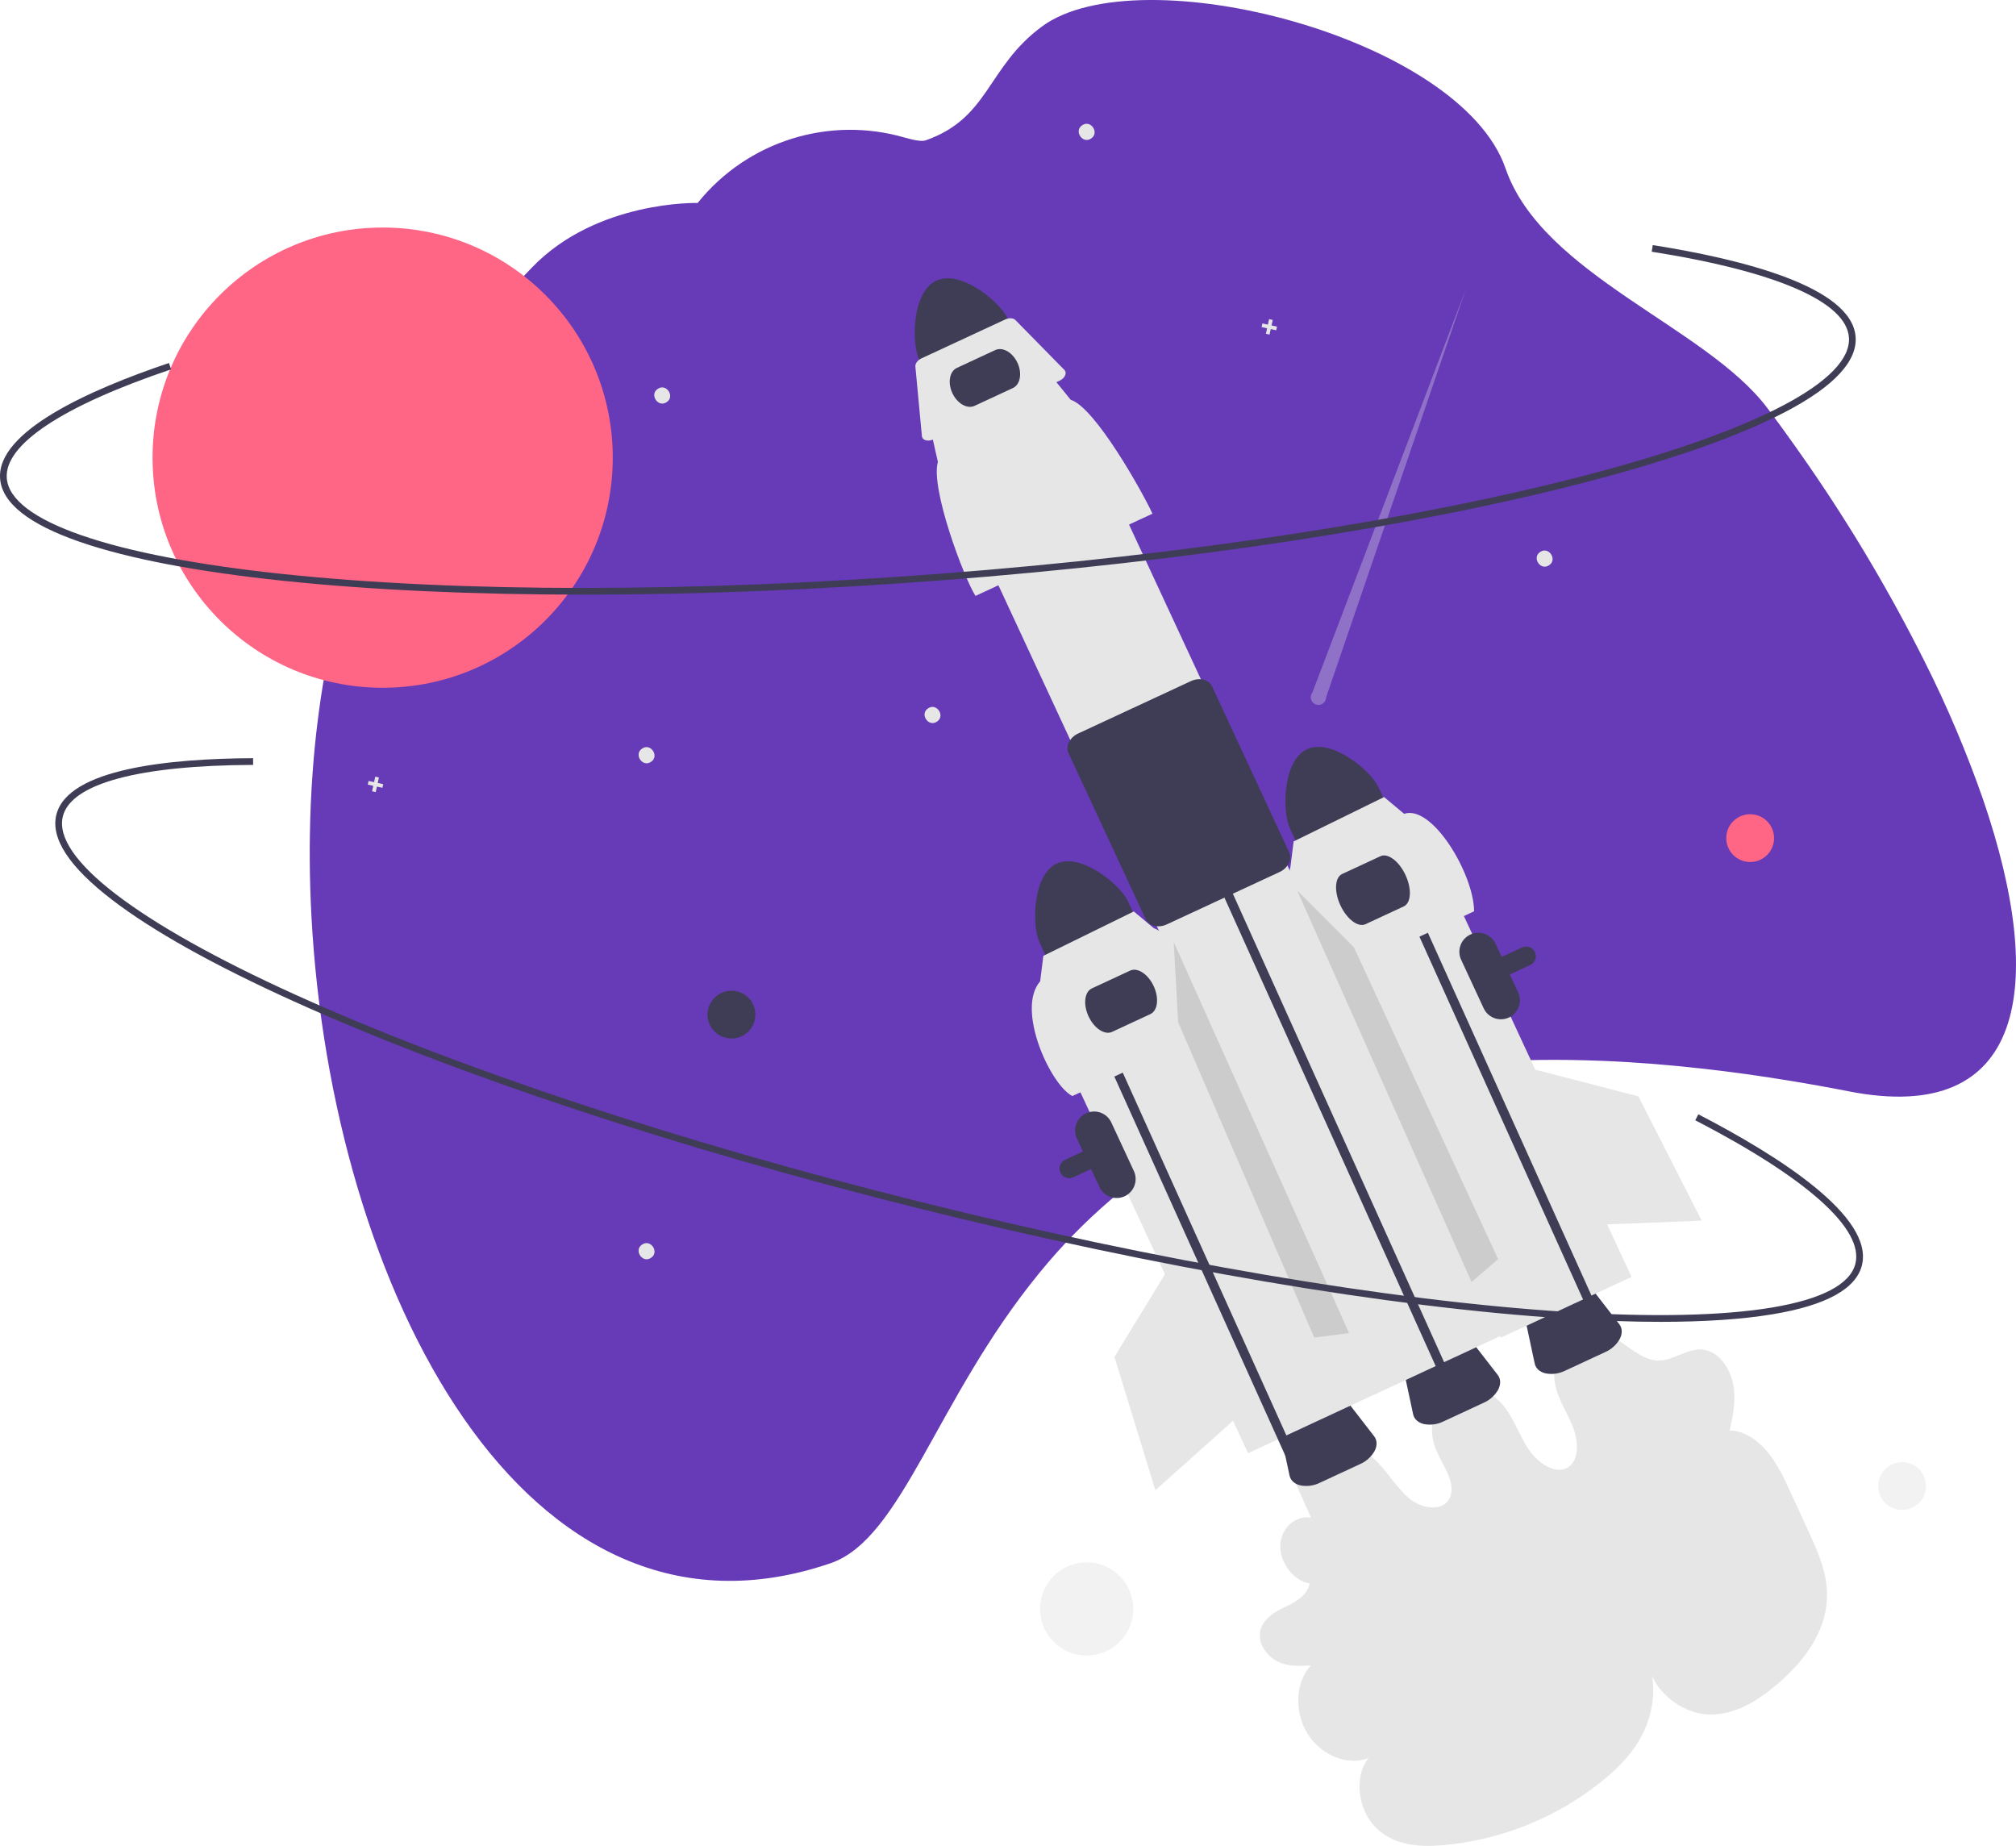
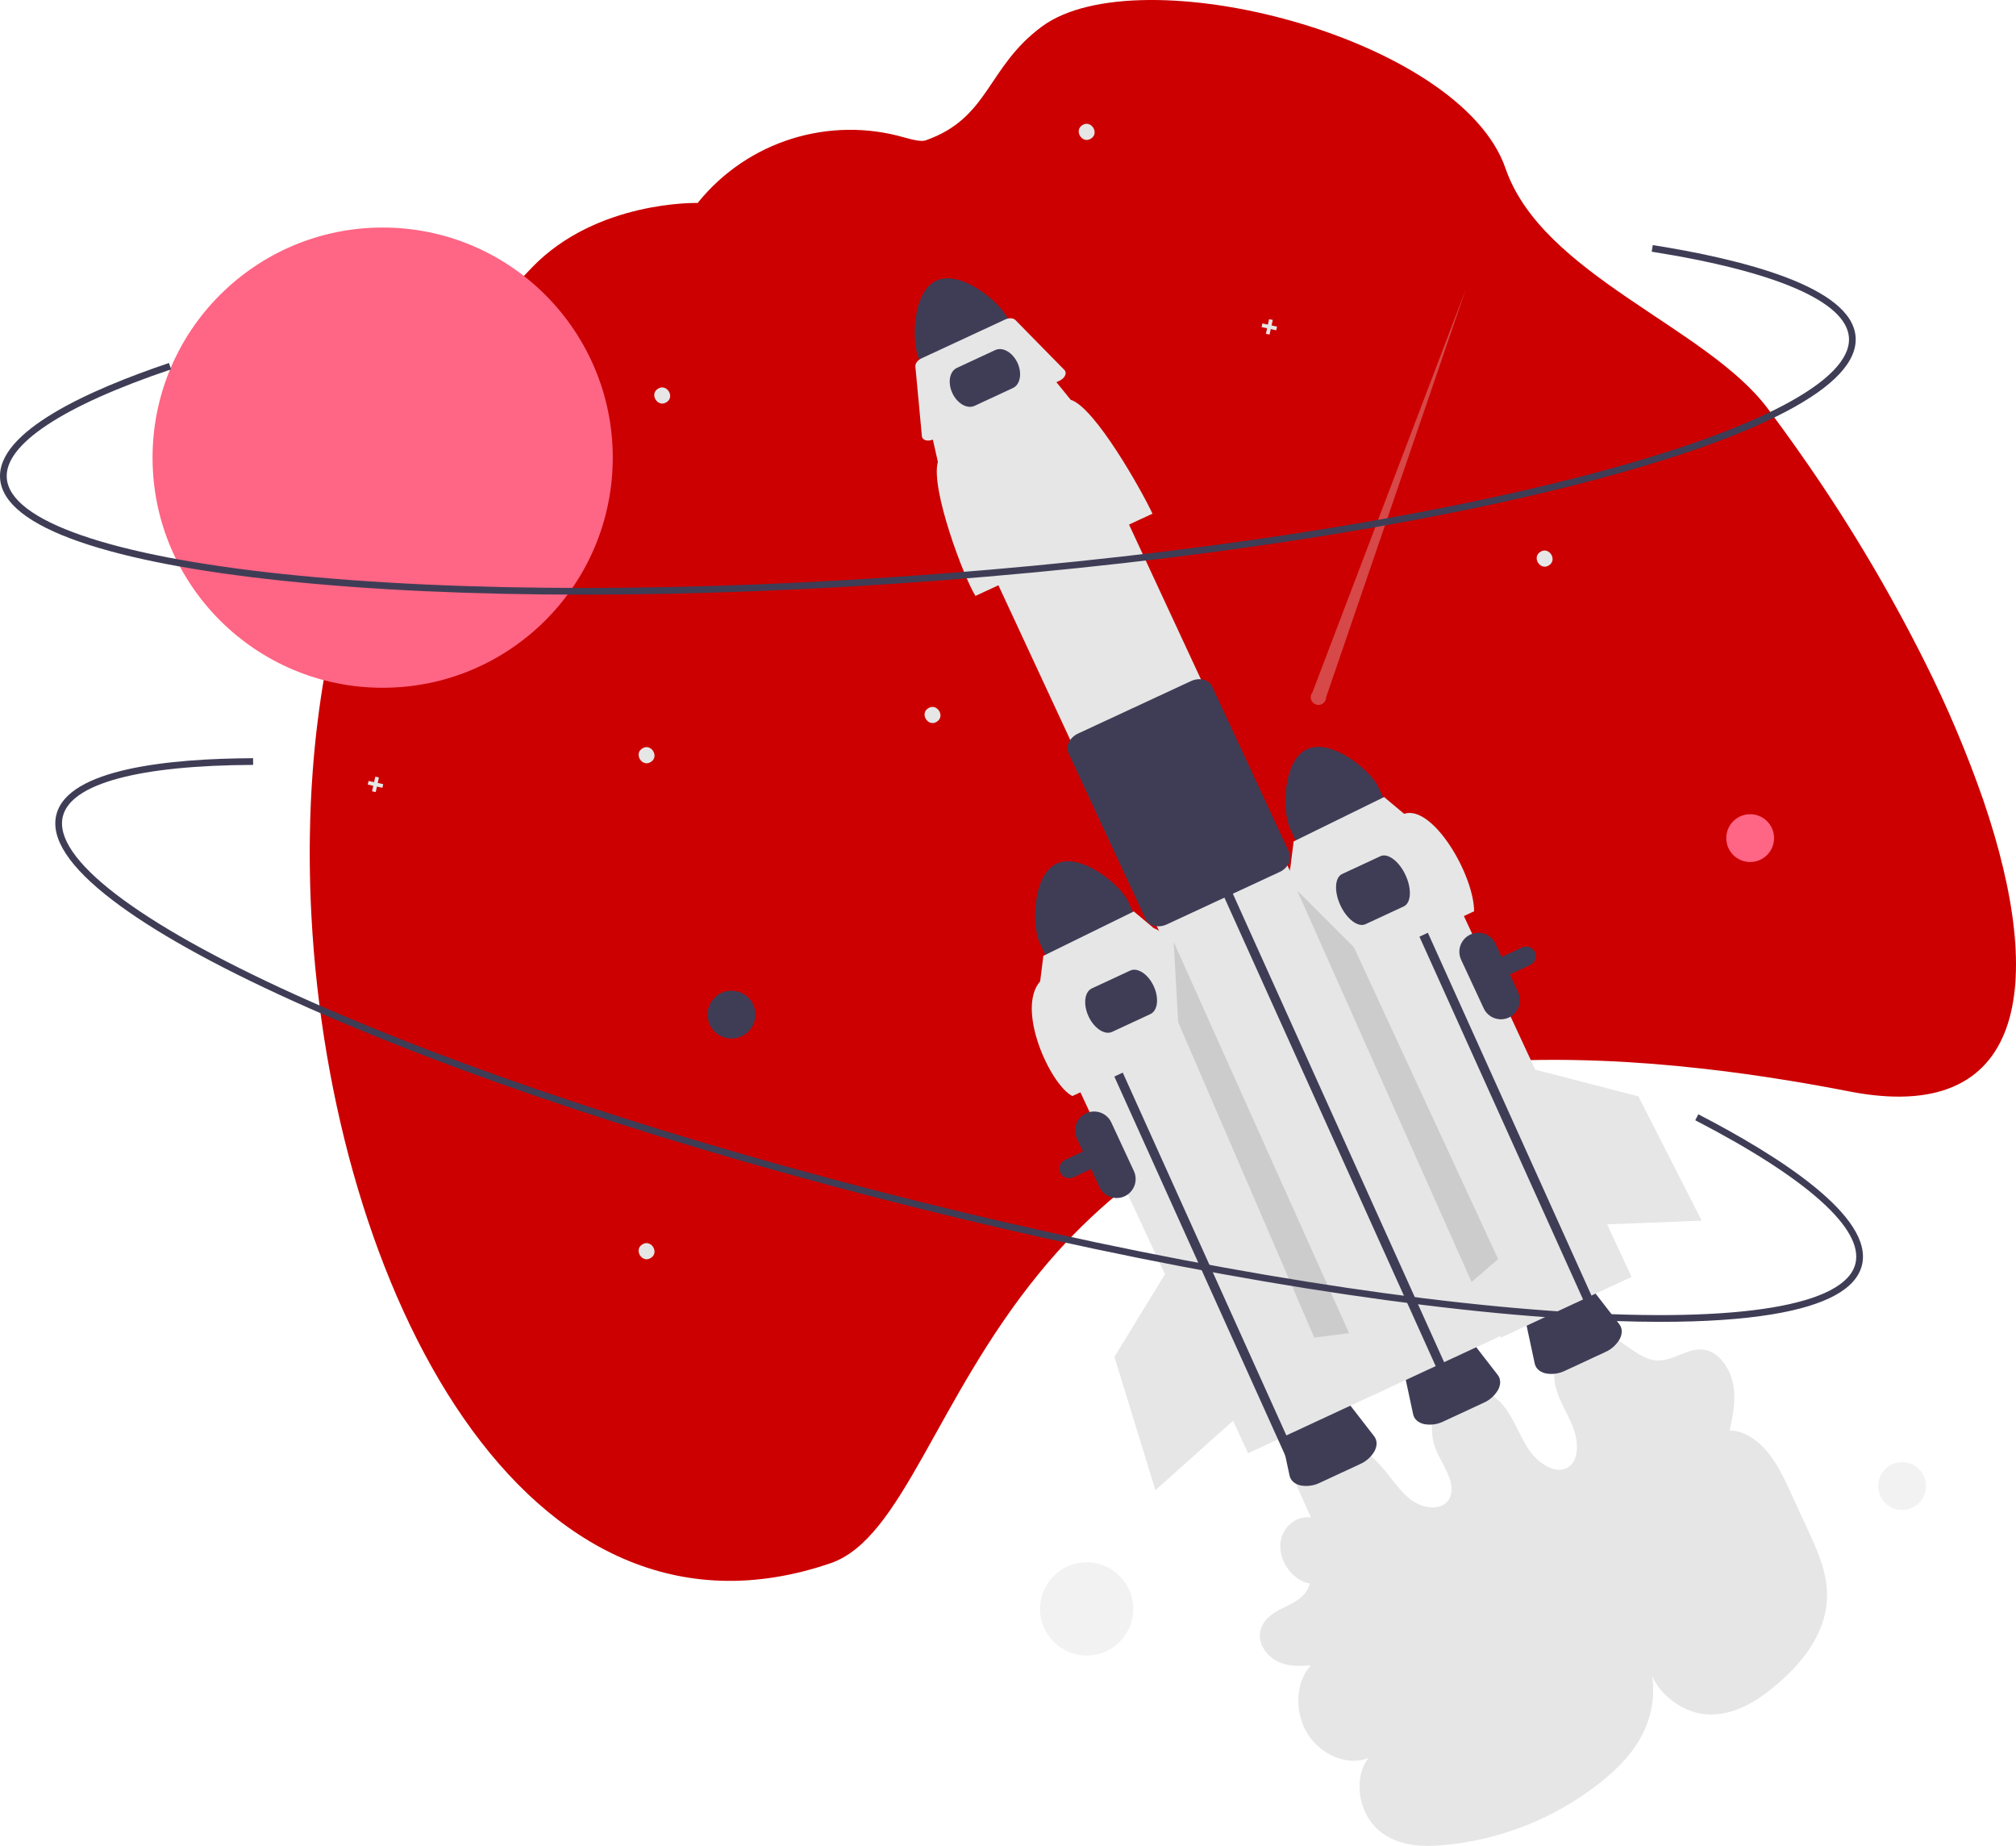
<svg xmlns="http://www.w3.org/2000/svg" data-name="Layer 1" width="902.419" height="826.207" viewBox="0 0 902.419 826.207">
  <path d="M726.95,696.708l8.672,19.444c-7.049-1.122-13.604,4.898-13.751,12.629s6.14,15.774,13.189,16.873c-1.347,6.002-7.161,8.649-12.207,11.075s-10.485,6.45-10.11,12.845c.301,5.135,4.548,9.669,9.058,11.492s9.241,1.543,13.809,1.237c-6.921,7.24-7.596,20.848-1.517,30.611s18.217,14.569,27.305,10.811c-6.422,7.989-5.027,22.618,2.943,30.862,8.034,8.311,19.678,9.115,29.857,8.24a132.238,132.238,0,0,0,71.007-28.14c7.782-6.183,15.05-13.456,19.49-22.941s5.747-21.496,1.612-32.29c1.115,13.522,14.65,24.203,26.826,24.8s22.807-6.261,31.841-14.081c12.014-10.4,23.137-24.979,21.488-42.967-.816-8.905-4.706-17.469-8.521-25.765l-7.396-16.083c-2.986-6.493-6.039-13.095-10.533-18.544s-10.731-9.667-16.973-9.626c1.427-6.52,2.861-13.283,1.665-20.211s-5.776-14.101-12.004-15.723c-7.927-2.065-14.645,5.25-22.616,4.561-7.671-.664-14.01-8.362-21.459-11.412a17.178,17.178,0,0,0-18.537,3.206c-4.722,4.61-6.69,12.398-4.996,19.767,1.484,6.455,5.435,12.149,7.832,18.375s2.77,14.231-1.835,17.631c-5.557,4.103-14.014-1.48-18.356-8.235s-6.834-14.933-12.324-20.614c-6.479-6.705-16.621-8.276-23.293-3.608s-9.222,15.119-5.859,24.004c2.75,7.264,9.049,14.614,6.864,21.454-2.309,7.23-12.413,6.314-18.507,1.205s-10.141-12.806-16.161-18.03c-6.114-5.306-14.098-7.63-21.107-6.146a21.731,21.731,0,0,0-15.573,13.915" transform="translate(-148.7907 -36.89661)" fill="#e6e6e6" />
  <path d="M867.347,642.066l-17.993,8.36a13.812,13.812,0,0,1-8.734,1.177c-2.612-.618-4.377-2.215-4.841-4.383l-4.187-19.554c-.79-3.689,2.265-8.053,7.264-10.376l9.937-4.617c4.999-2.323,10.305-1.843,12.614,1.14l12.244,15.81c1.358,1.753,1.44,4.132.228,6.527A13.812,13.812,0,0,1,867.347,642.066Z" transform="translate(-148.7907 -36.89661)" fill="#3f3d56" />
-   <path d="M309.43,280.659A353.998,353.998,0,0,1,386.932,156.602c29.006-30.112,74.15-28.861,74.15-28.861l.258-.32A87.58,87.58,0,0,1,553.893,98.509c4.304,1.235,7.615,1.783,9.189,1.232,28.707-10.047,27.358-32.724,52.126-50.993,43.367-31.987,187.211,4.654,207.494,63.514,16.439,47.705,89.82,70.827,117.236,107.317q6.431,8.559,12.618,17.316,2.901,4.068,5.737,8.198a730.428,730.428,0,0,1,52.147,88.155,514.113,514.113,0,0,1,26.101,61.684c28.591,83.582,18.814,145.855-60.021,130.47q-13.998-2.739-27.324-4.901-19.296-3.149-37.246-5.176-24.172-2.749-45.994-3.602-7.337-.295-14.405-.396c-69.67-.966-121.349,12.146-160.719,32.502q-10.011,5.163-18.973,10.923a236.054,236.054,0,0,0-26.08,19.319,254.898,254.898,0,0,0-31.422,32.197l-.522.639c-46.048,56.326-61.203,118.682-93.235,129.661C383.674,783.51,297.074,613.35,288.193,446.896q-.673-12.582-.743-25.091-.042-5.592.055-11.154c.141-9.673.567-19.285,1.281-28.78q.4-5.445.928-10.833c.388-3.873.81-7.724,1.298-11.55C294.495,331.442,300.589,304.758,309.43,280.659Z" transform="translate(-148.7907 -36.89661)" fill="#673ab7" />
+   <path d="M309.43,280.659A353.998,353.998,0,0,1,386.932,156.602c29.006-30.112,74.15-28.861,74.15-28.861l.258-.32A87.58,87.58,0,0,1,553.893,98.509c4.304,1.235,7.615,1.783,9.189,1.232,28.707-10.047,27.358-32.724,52.126-50.993,43.367-31.987,187.211,4.654,207.494,63.514,16.439,47.705,89.82,70.827,117.236,107.317q6.431,8.559,12.618,17.316,2.901,4.068,5.737,8.198a730.428,730.428,0,0,1,52.147,88.155,514.113,514.113,0,0,1,26.101,61.684c28.591,83.582,18.814,145.855-60.021,130.47q-13.998-2.739-27.324-4.901-19.296-3.149-37.246-5.176-24.172-2.749-45.994-3.602-7.337-.295-14.405-.396c-69.67-.966-121.349,12.146-160.719,32.502q-10.011,5.163-18.973,10.923a236.054,236.054,0,0,0-26.08,19.319,254.898,254.898,0,0,0-31.422,32.197l-.522.639c-46.048,56.326-61.203,118.682-93.235,129.661C383.674,783.51,297.074,613.35,288.193,446.896q-.673-12.582-.743-25.091-.042-5.592.055-11.154c.141-9.673.567-19.285,1.281-28.78q.4-5.445.928-10.833c.388-3.873.81-7.724,1.298-11.55C294.495,331.442,300.589,304.758,309.43,280.659Z" transform="translate(-148.7907 -36.89661)" fill="#cc0000" />
  <path d="M733.834,372.24c-10.935,5.091-11.115,27.895-7.686,35.284l6.214,13.374,39.609-18.403-6.214-13.374C762.321,381.735,744.777,367.166,733.834,372.24Z" transform="translate(-148.7907 -36.89661)" fill="#3f3d56" />
  <path d="M627.393,564.256a4.333,4.333,0,0,1-4.07-5.819,4.3,4.3,0,0,1,2.243-2.44L830.12,460.958a4.33,4.33,0,0,1,5.752,2.102,4.336,4.336,0,0,1-2.103,5.752h-0L629.215,563.85A4.306,4.306,0,0,1,627.393,564.256Z" transform="translate(-148.7907 -36.89661)" fill="#3f3d56" />
  <rect x="771.788" y="414.474" width="64.474" height="217.68" transform="translate(-294.4339 350.6066) rotate(-24.9202)" fill="#e6e6e6" />
  <path d="M567.905,162.514c-10.935,5.091-11.115,27.895-7.686,35.284l6.214,13.374,39.609-18.403L599.827,179.395C596.392,172.009,578.848,157.44,567.905,162.514Z" transform="translate(-148.7907 -36.89661)" fill="#3f3d56" />
  <path d="M812.919,664.761l-17.993,8.36a13.812,13.812,0,0,1-8.734,1.177c-2.612-.618-4.377-2.215-4.841-4.383l-4.187-19.554c-.79-3.689,2.265-8.053,7.264-10.376l9.937-4.617c4.999-2.323,10.305-1.843,12.614,1.14L819.224,652.319c1.358,1.753,1.44,4.132.228,6.527A13.812,13.812,0,0,1,812.919,664.761Z" transform="translate(-148.7907 -36.89661)" fill="#3f3d56" />
  <path d="M757.601,692.207,739.608,700.566a13.812,13.812,0,0,1-8.734,1.177c-2.612-.618-4.377-2.215-4.841-4.383l-4.187-19.554c-.79-3.689,2.265-8.053,7.264-10.376l9.937-4.617c4.999-2.323,10.305-1.843,12.614,1.14l12.244,15.81c1.358,1.753,1.44,4.132.228,6.527A13.812,13.812,0,0,1,757.601,692.207Z" transform="translate(-148.7907 -36.89661)" fill="#3f3d56" />
  <rect x="668.302" y="227.978" width="64.474" height="440.016" transform="translate(-272.3289 299.9887) rotate(-24.9202)" fill="#e6e6e6" />
  <polyline points="548.951 403.691 542.39 389.254 546.167 387.512 552.708 401.903 647.423 611.909 643.65 613.662" fill="#3f3d56" />
  <polyline points="622.951 391.691 616.39 377.254 620.167 375.512 626.708 389.903 721.423 599.909 717.65 601.662" fill="#3f3d56" />
  <path d="M664.671,266.814l-79.226,36.809c-5.044-7.847-20.249-48.06-16.835-59.991l-2.563-11.378,54.703-25.416,7.322,9.007C638.942,219.18,660.102,256.951,664.671,266.814Z" transform="translate(-148.7907 -36.89661)" fill="#e6e6e6" />
  <path d="M623.037,207.325l-56.451,26.228c-2.084.968-4.303.612-4.956-.795a1.952,1.952,0,0,1-.172-.643l-2.922-31.168c-.125-1.335,1.017-2.847,2.761-3.658L598.734,179.896c1.744-.81,3.637-.708,4.576.249l21.936,22.334c1.122,1.142.513,3.098-1.361,4.367A6.081,6.081,0,0,1,623.037,207.325Z" transform="translate(-148.7907 -36.89661)" fill="#e6e6e6" />
  <path d="M667.313,451.514a7.626,7.626,0,0,1-1.814-.214,5.604,5.604,0,0,1-3.896-3.025L627.09,373.992c-1.428-3.075.489-7.008,4.274-8.767l50.536-23.48c3.786-1.76,8.027-.688,9.457,2.387l34.513,74.283a5.603,5.603,0,0,1-.201,4.929,8.506,8.506,0,0,1-4.074,3.838l-50.536,23.479A8.92,8.92,0,0,1,667.313,451.514Z" transform="translate(-148.7907 -36.89661)" fill="#3f3d56" />
  <rect x="658.612" y="466.208" width="64.474" height="217.68" transform="translate(-326.7693 307.736) rotate(-24.9202)" fill="#e6e6e6" />
  <path d="M602.189,210.581l-17.147,7.967c-3.309,1.537-7.773-1.024-9.95-5.71s-1.256-9.749,2.053-11.286l17.147-7.967c3.309-1.537,7.773,1.024,9.95,5.71S605.498,209.044,602.189,210.581Z" transform="translate(-148.7907 -36.89661)" fill="#3f3d56" />
  <path d="M621.799,423.444c-10.935,5.091-11.115,27.895-7.686,35.284l6.214,13.374,39.609-18.403L653.722,440.324C650.287,432.939,632.742,418.37,621.799,423.444Z" transform="translate(-148.7907 -36.89661)" fill="#3f3d56" />
  <path d="M440.152,377.925c-3.862,2.573-7.815-3.551-3.878-6.01C440.135,369.342,444.088,375.466,440.152,377.925Z" transform="translate(-148.7907 -36.89661)" fill="#e6e6e6" />
  <path d="M842.152,289.925c-3.862,2.573-7.815-3.551-3.878-6.01C842.135,281.342,846.088,287.466,842.152,289.925Z" transform="translate(-148.7907 -36.89661)" fill="#e6e6e6" />
  <path d="M568.152,359.925c-3.862,2.573-7.815-3.551-3.878-6.01C568.135,351.342,572.088,357.466,568.152,359.925Z" transform="translate(-148.7907 -36.89661)" fill="#e6e6e6" />
  <path d="M440.152,599.925c-3.862,2.573-7.815-3.551-3.878-6.01C440.135,591.342,444.088,597.466,440.152,599.925Z" transform="translate(-148.7907 -36.89661)" fill="#e6e6e6" />
  <path d="M637.152,98.925c-3.862,2.573-7.815-3.551-3.878-6.01C637.135,90.342,641.088,96.466,637.152,98.925Z" transform="translate(-148.7907 -36.89661)" fill="#e6e6e6" />
  <path d="M447.152,216.925c-3.862,2.573-7.815-3.551-3.878-6.01C447.135,208.342,451.088,214.466,447.152,216.925Z" transform="translate(-148.7907 -36.89661)" fill="#e6e6e6" />
  <polygon points="571.639 146.2 569.182 145.661 569.72 143.203 568.082 142.844 567.543 145.302 565.086 144.764 564.727 146.402 567.184 146.941 566.646 149.398 568.284 149.757 568.823 147.299 571.28 147.838 571.639 146.2" fill="#e6e6e6" />
  <polygon points="171.542 350.978 169.085 350.439 169.623 347.982 167.985 347.623 167.446 350.08 164.988 349.542 164.629 351.18 167.087 351.719 166.549 354.177 168.187 354.535 168.726 352.078 171.183 352.616 171.542 350.978" fill="#e6e6e6" />
  <path d="M824.22,492.333a8.51,8.51,0,0,1-11.29-4.127l-10.113-21.765a8.5,8.5,0,0,1,15.417-7.163l10.113,21.765A8.51,8.51,0,0,1,824.22,492.333Z" transform="translate(-148.7907 -36.89661)" fill="#3f3d56" />
  <path d="M652.22,572.333a8.51,8.51,0,0,1-11.29-4.127l-10.113-21.765a8.5,8.5,0,0,1,15.417-7.163l10.113,21.765A8.51,8.51,0,0,1,652.22,572.333Z" transform="translate(-148.7907 -36.89661)" fill="#3f3d56" />
  <path d="M808.642,444.778l-67.806,31.503c-4.317-6.716-17.331-41.133-14.409-51.344l1.434-11.423,40.486-19.863,8.971,7.505C789.959,396.883,808.539,428.205,808.642,444.778Z" transform="translate(-148.7907 -36.89661)" fill="#e6e6e6" />
  <path d="M777.162,442.594l-17.147,7.967c-3.309,1.537-8.344-2.253-11.222-8.447s-2.528-12.487.781-14.024l17.147-7.967c3.309-1.537,8.344,2.253,11.222,8.447S780.471,441.056,777.162,442.594Z" transform="translate(-148.7907 -36.89661)" fill="#3f3d56" />
  <polyline points="482.951 446.691 476.39 432.254 480.167 430.512 486.708 444.903 581.423 654.909 577.65 656.662" fill="#3f3d56" />
  <path d="M696.607,495.981l-67.806,31.503c-10.003-5.165-25.291-38.961-14.409-51.344l1.434-11.423,40.486-19.863,8.971,7.505C674.587,455.214,692.697,487.541,696.607,495.981Z" transform="translate(-148.7907 -36.89661)" fill="#e6e6e6" />
  <path d="M663.732,490.793l-17.147,7.967c-3.309,1.537-8.03-1.579-10.524-6.945s-1.83-10.985,1.479-12.522l17.147-7.967c3.309-1.537,8.03,1.579,10.524,6.945S667.041,489.256,663.732,490.793Z" transform="translate(-148.7907 -36.89661)" fill="#3f3d56" />
  <circle cx="171.291" cy="204.845" r="103" fill="#ff6584" />
  <path d="M742.396,349.021l62.593-182.809L736.258,346.832a3.442,3.442,0,1,0,6.138,2.188Z" transform="translate(-148.7907 -36.89661)" fill="#f0f0f0" opacity="0.3" />
  <path d="M901.95,240.055q-18.38,6.108-40.751,12.001c-77.145,20.311-180.55,36.154-291.166,44.613-110.615,8.458-215.227,8.519-294.563.174-38.647-4.066-69.215-9.913-90.854-17.381-22.909-7.905-34.947-17.432-35.78-28.314-1.621-21.2,40.213-39.859,75.592-51.778l.958,2.843C176.801,218.581,150.678,235.879,151.828,250.919c1.464,19.156,46.644,34.806,123.955,42.94,79.162,8.327,183.581,8.263,294.021-.181,110.44-8.445,213.655-24.257,290.63-44.523,75.174-19.791,117.45-42.129,115.986-61.285-1.216-15.905-32.567-29.51-88.278-38.312l.468-2.963c40.48,6.396,89.093,18.708,90.801,41.047.832,10.882-9.618,22.127-31.059,33.424C936.131,227.503,920.601,233.856,901.95,240.055Z" transform="translate(-148.7907 -36.89661)" fill="#3f3d56" />
  <circle cx="783.425" cy="375.136" r="10.702" fill="#ff6584" />
  <circle cx="851.425" cy="665.136" r="10.702" fill="#f2f2f2" />
  <circle cx="486.425" cy="720.136" r="20.866" fill="#f2f2f2" />
  <circle cx="327.425" cy="454.136" r="10.702" fill="#3f3d56" />
  <polygon points="687.226 478.768 733.402 490.721 761.723 546.349 713.843 548.227 687.226 478.768" fill="#e6e6e6" />
  <polygon points="580.645 398.574 606.059 424.002 670.606 563.557 658.722 573.824 580.645 398.574" fill="#ccc" />
  <polygon points="525.386 421.624 527.38 457.52 588.304 598.694 603.88 596.688 525.386 421.624" fill="#ccc" />
  <polygon points="523.723 566.637 498.854 607.339 517.187 667.008 552.9 635.061 523.723 566.637" fill="#e6e6e6" />
  <path d="M892.195,628.544q-19.368,0-42.457-1.464c-79.614-5.056-182.738-22.633-290.376-49.492-107.638-26.859-206.93-59.794-279.585-92.734-35.393-16.047-62.556-31.236-80.735-45.147-19.247-14.727-27.666-27.564-25.024-38.153,5.148-20.629,50.731-25.142,88.064-25.295l.013,3c-51.268.21-81.514,8.387-85.166,23.022-4.652,18.64,33.287,47.741,104.087,79.841,72.496,32.868,171.605,65.739,279.073,92.557,107.467,26.816,210.401,44.363,289.84,49.408,77.579,4.928,124.743-2.938,129.395-21.578,3.862-15.477-21.598-38.275-71.689-64.198l1.379-2.664c36.397,18.836,78.646,45.852,73.222,67.589C979.592,613.823,966.13,621.199,942.22,625.157,928.59,627.413,911.85,628.544,892.195,628.544Z" transform="translate(-148.7907 -36.89661)" fill="#3f3d56" />
</svg>
